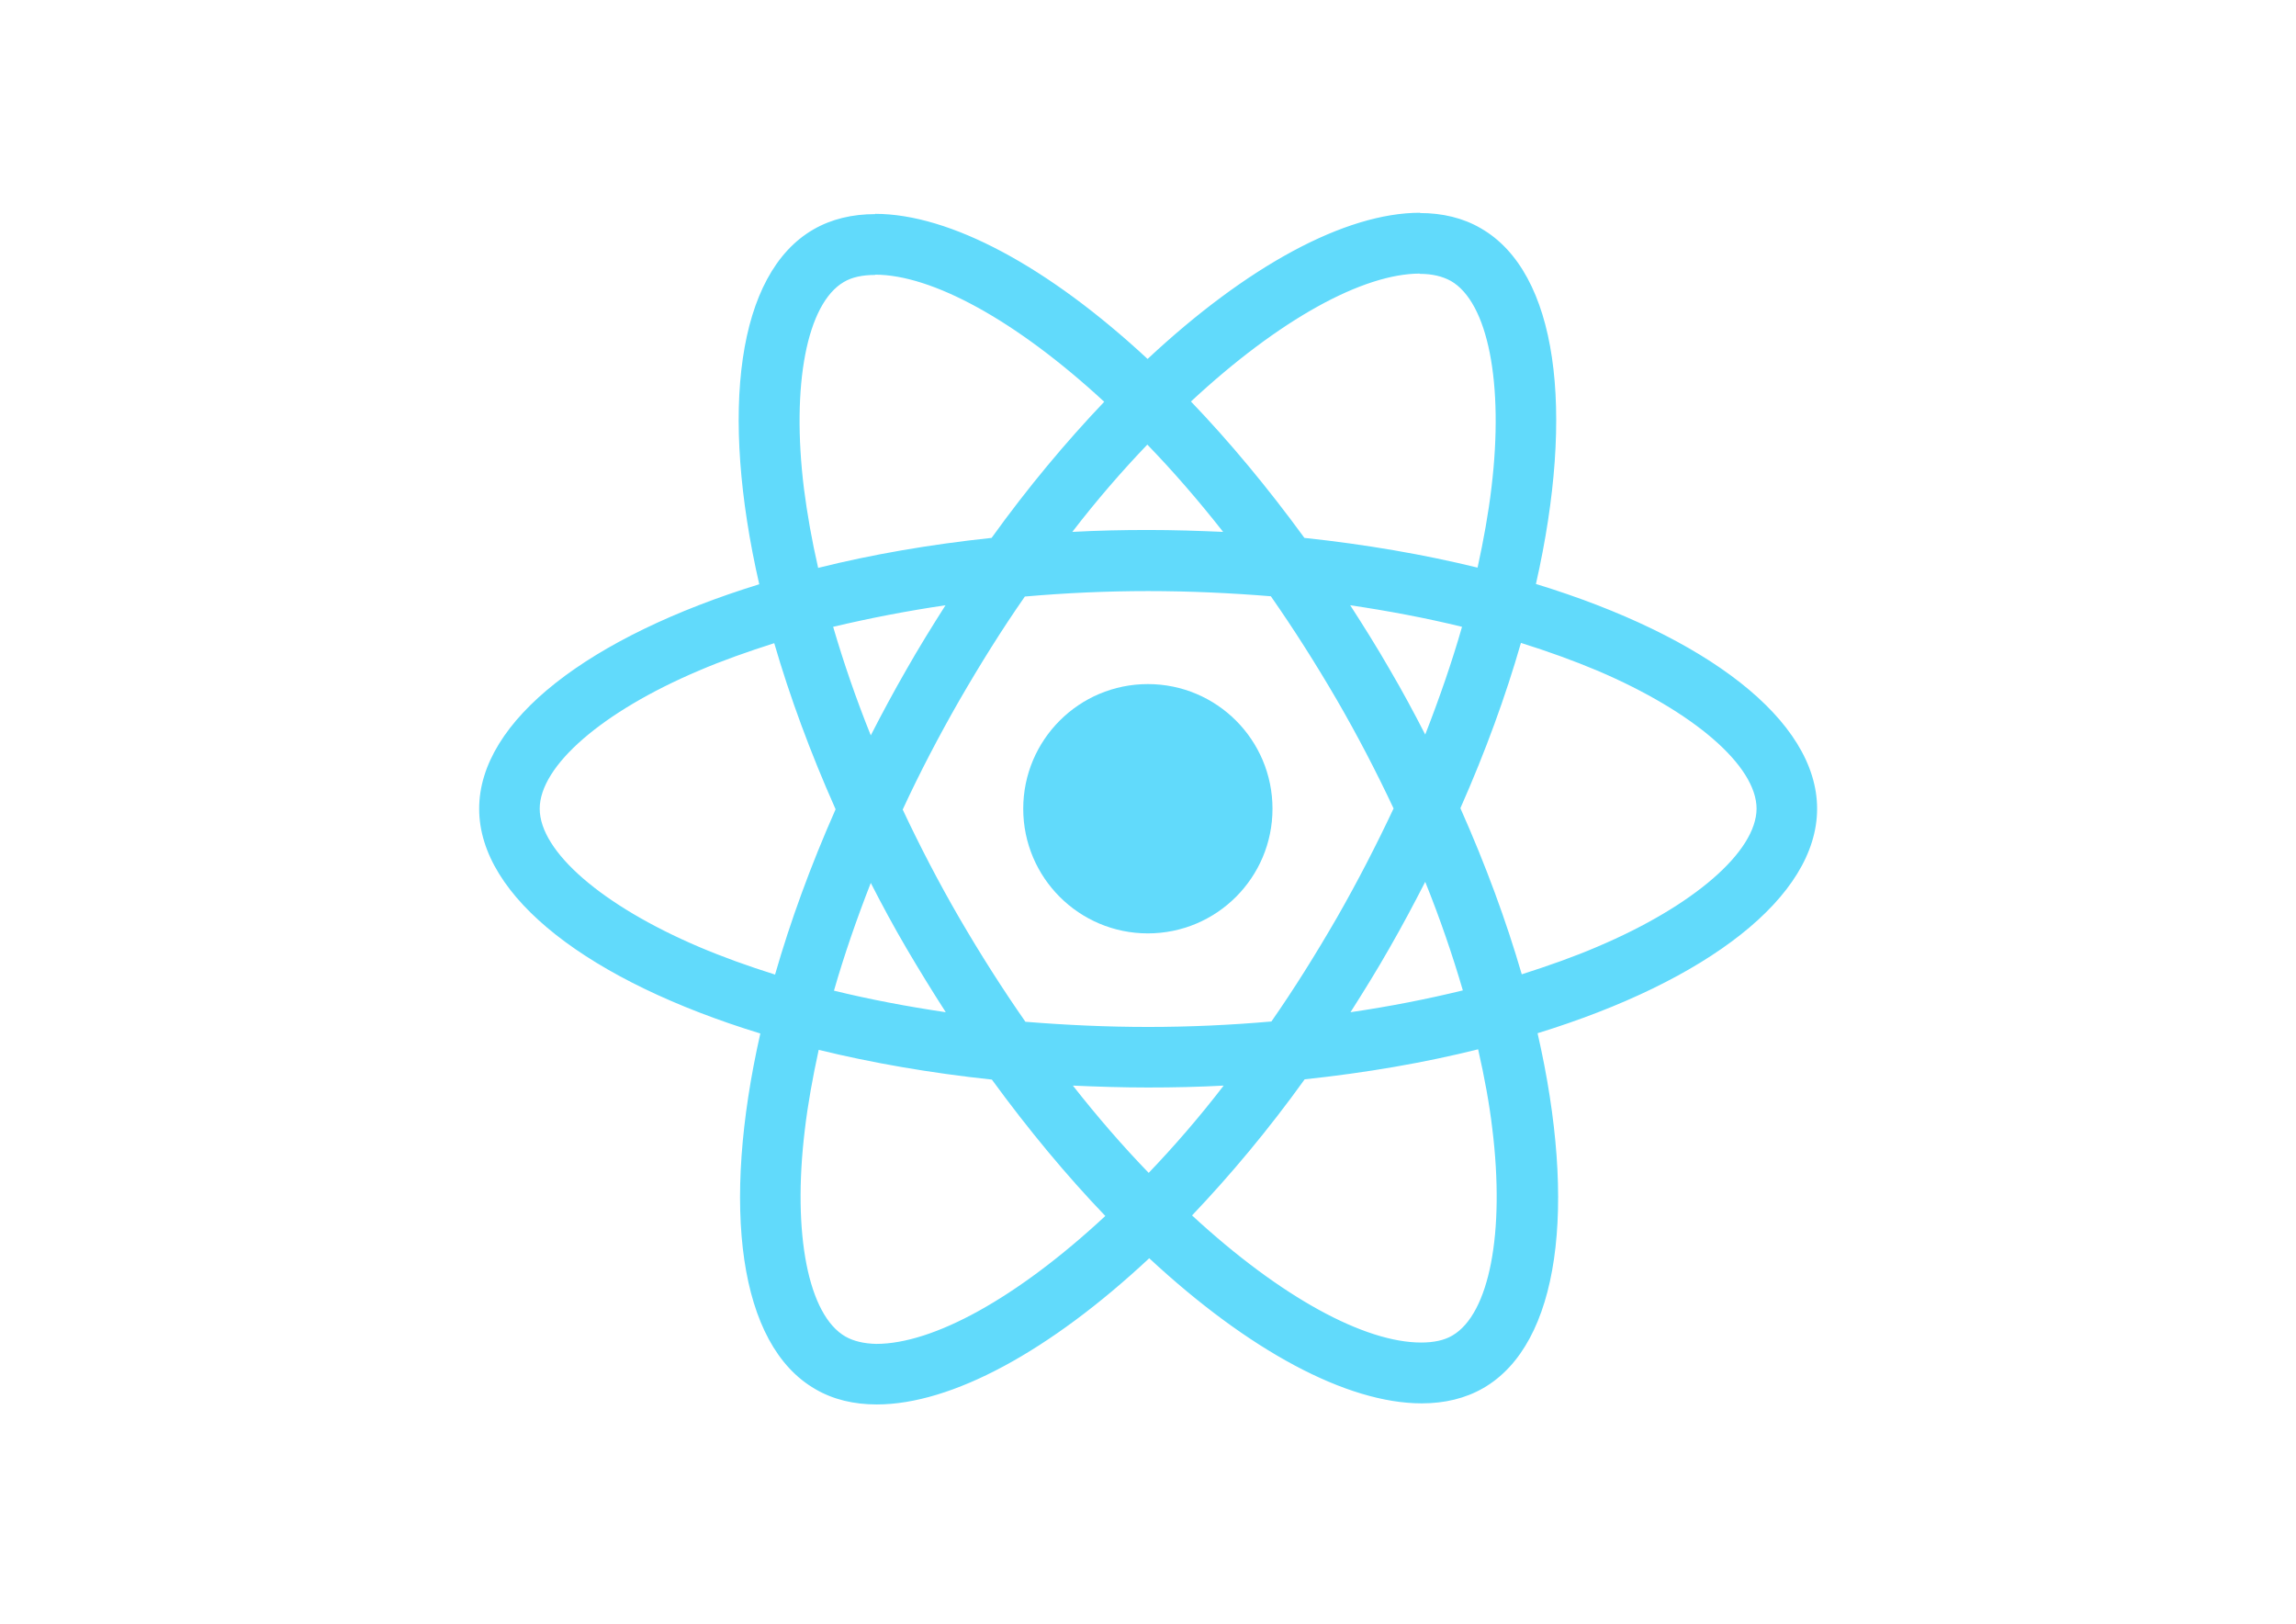
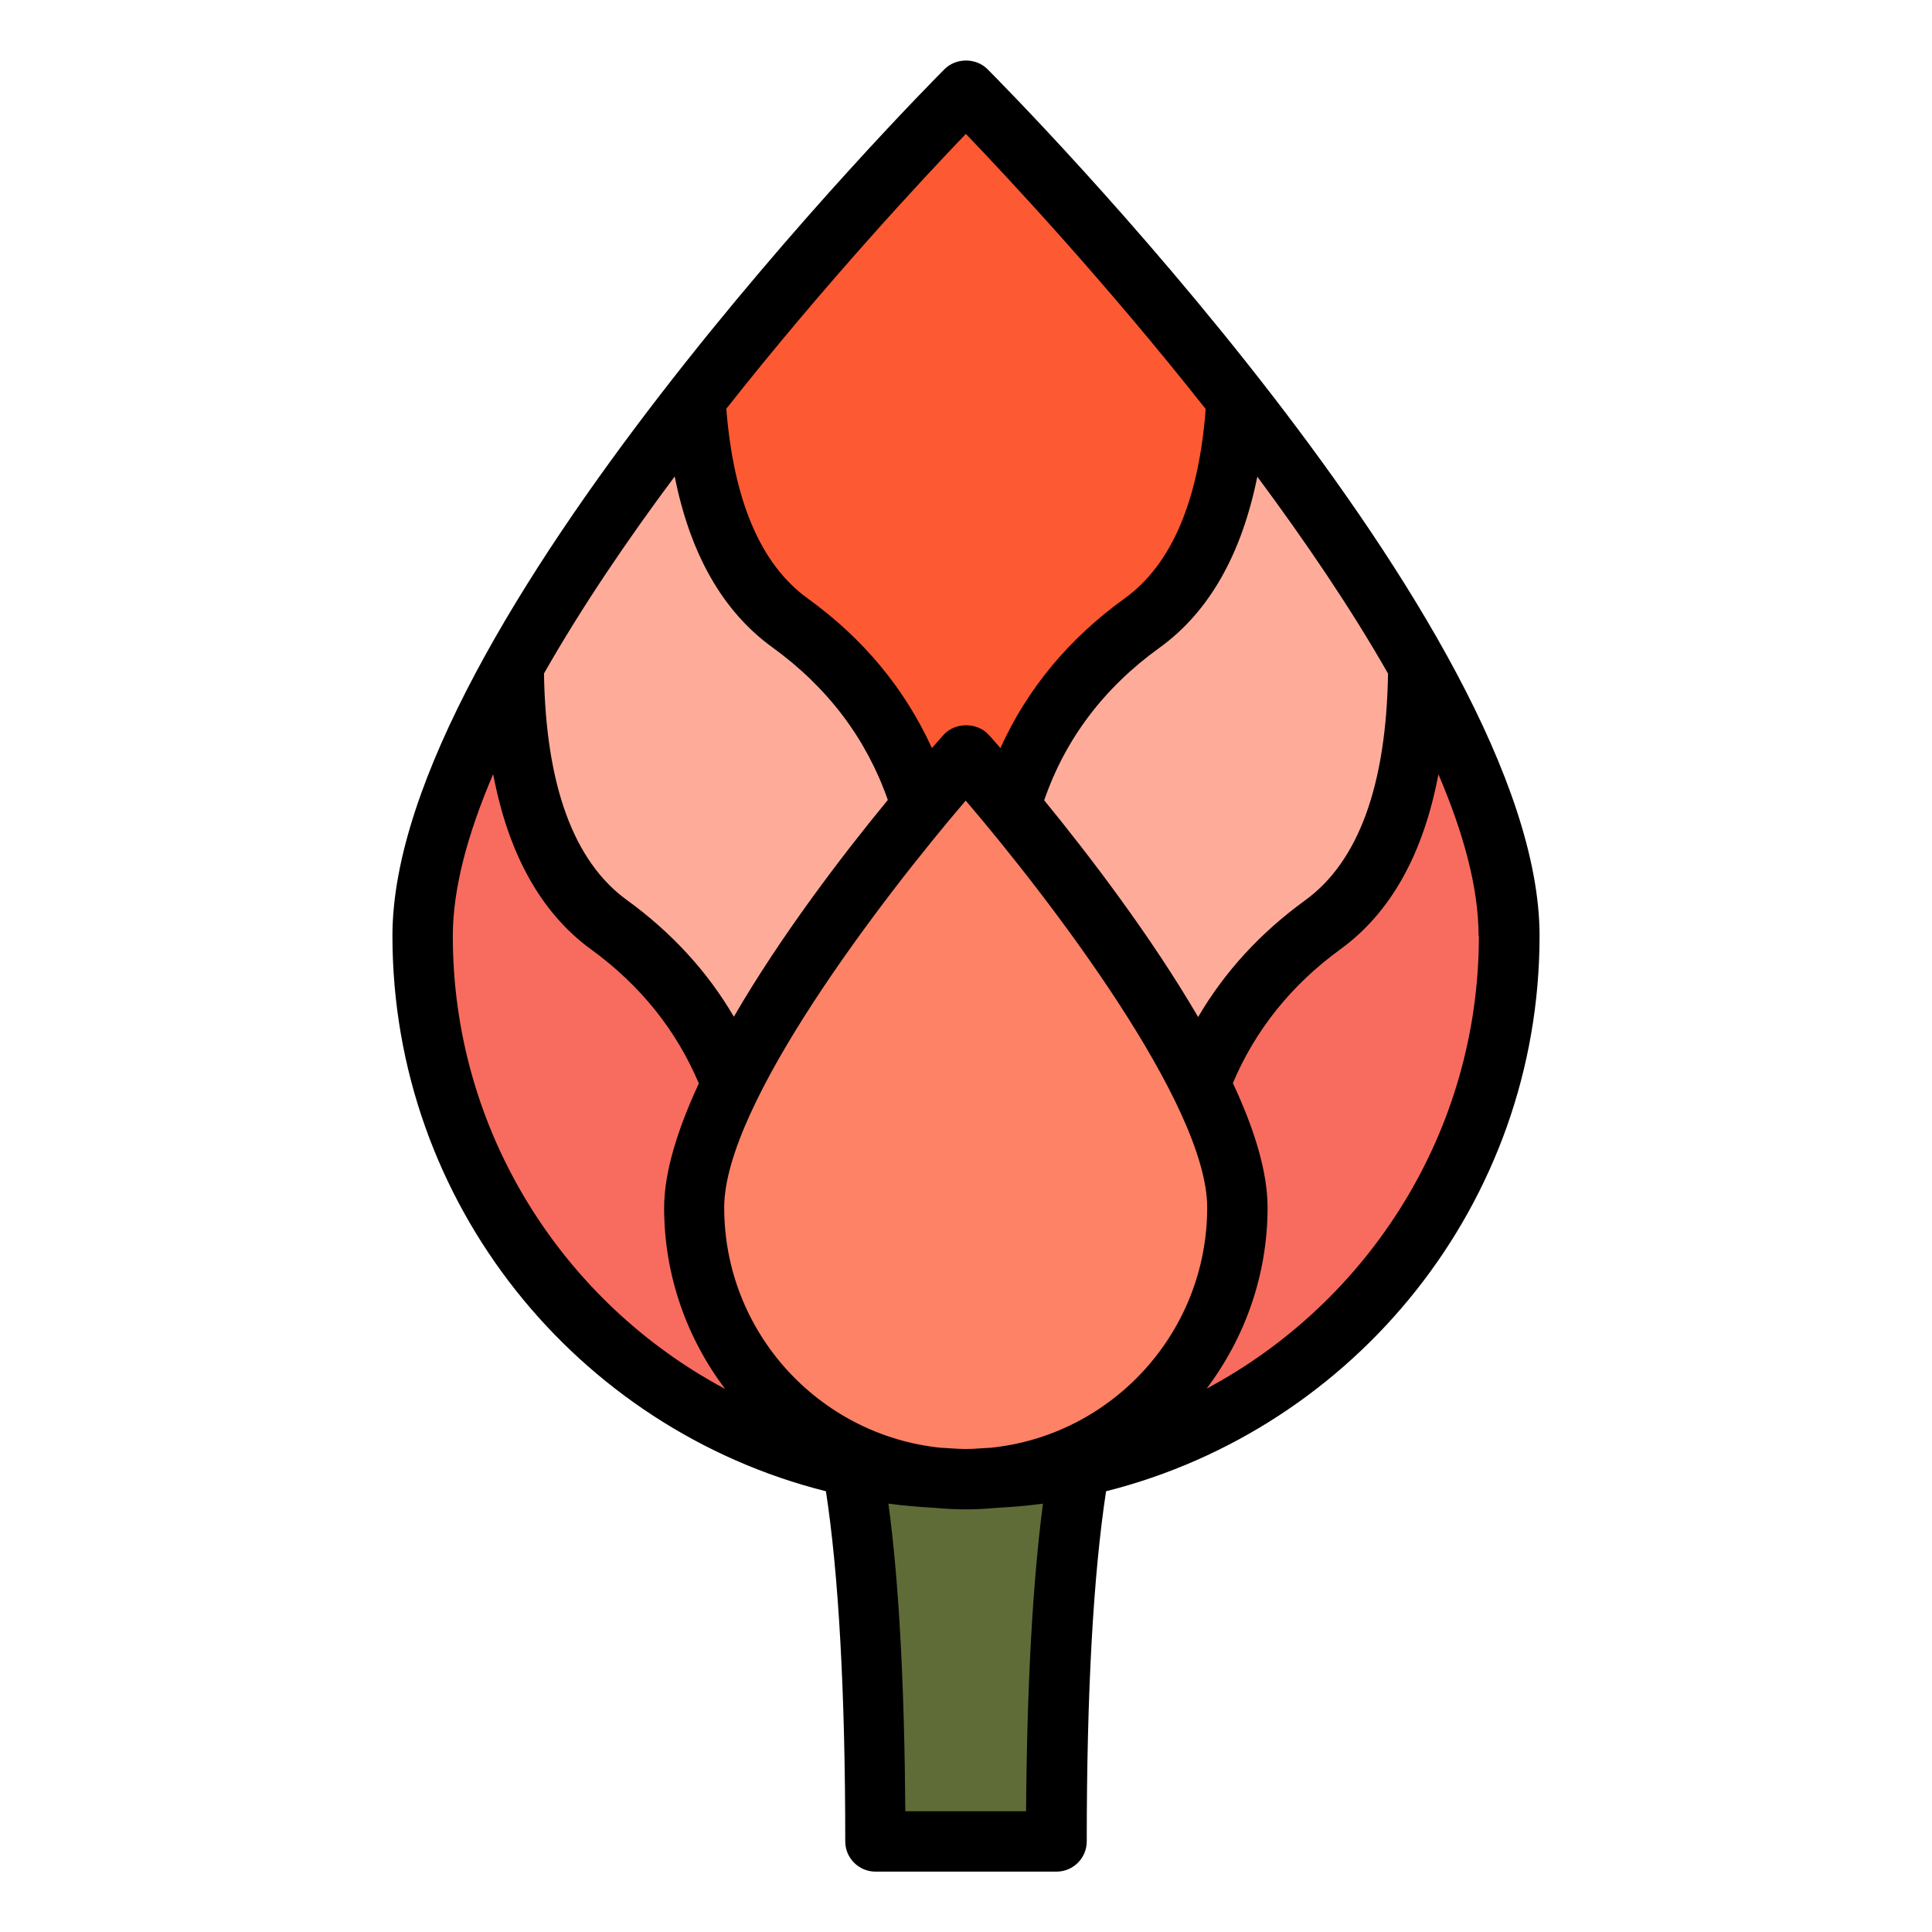
- <svg xmlns="http://www.w3.org/2000/svg" viewBox="0 0 841.9 595.3">
-   <g fill="#61DAFB">
-     <path d="M666.3 296.5c0-32.5-40.7-63.3-103.1-82.4 14.4-63.6 8-114.2-20.2-130.4-6.5-3.8-14.1-5.6-22.4-5.6v22.3c4.6 0 8.3.9 11.4 2.6 13.6 7.8 19.5 37.5 14.9 75.7-1.1 9.4-2.9 19.3-5.1 29.4-19.6-4.8-41-8.5-63.5-10.9-13.5-18.5-27.5-35.3-41.6-50 32.6-30.3 63.2-46.9 84-46.9V78c-27.5 0-63.5 19.6-99.9 53.6-36.4-33.8-72.4-53.2-99.9-53.2v22.3c20.7 0 51.4 16.5 84 46.6-14 14.7-28 31.4-41.3 49.9-22.6 2.4-44 6.1-63.6 11-2.3-10-4-19.7-5.2-29-4.7-38.2 1.1-67.9 14.6-75.8 3-1.8 6.9-2.6 11.5-2.6V78.5c-8.4 0-16 1.8-22.6 5.6-28.1 16.2-34.4 66.7-19.9 130.1-62.2 19.2-102.7 49.9-102.7 82.3 0 32.5 40.7 63.3 103.1 82.4-14.4 63.6-8 114.2 20.2 130.4 6.5 3.8 14.1 5.6 22.5 5.6 27.5 0 63.5-19.6 99.9-53.6 36.4 33.8 72.4 53.2 99.9 53.2 8.4 0 16-1.8 22.6-5.6 28.1-16.2 34.4-66.7 19.9-130.1 62-19.1 102.5-49.9 102.5-82.3zm-130.2-66.7c-3.7 12.9-8.3 26.2-13.5 39.5-4.1-8-8.4-16-13.1-24-4.6-8-9.5-15.8-14.4-23.4 14.2 2.1 27.9 4.7 41 7.9zm-45.8 106.5c-7.8 13.5-15.8 26.3-24.1 38.2-14.9 1.3-30 2-45.2 2-15.1 0-30.2-.7-45-1.9-8.3-11.9-16.4-24.6-24.2-38-7.6-13.1-14.5-26.4-20.8-39.8 6.2-13.4 13.2-26.8 20.7-39.9 7.8-13.5 15.8-26.3 24.1-38.2 14.9-1.3 30-2 45.2-2 15.1 0 30.2.7 45 1.9 8.3 11.9 16.4 24.6 24.2 38 7.6 13.1 14.5 26.4 20.8 39.8-6.3 13.4-13.2 26.8-20.7 39.9zm32.3-13c5.4 13.4 10 26.8 13.8 39.8-13.1 3.2-26.9 5.9-41.2 8 4.9-7.7 9.8-15.6 14.4-23.7 4.6-8 8.9-16.1 13-24.1zM421.2 430c-9.3-9.6-18.6-20.3-27.8-32 9 .4 18.2.7 27.5.7 9.4 0 18.7-.2 27.8-.7-9 11.7-18.3 22.4-27.5 32zm-74.4-58.9c-14.2-2.1-27.9-4.7-41-7.9 3.7-12.9 8.3-26.2 13.5-39.5 4.1 8 8.4 16 13.1 24 4.7 8 9.5 15.8 14.4 23.4zM420.7 163c9.3 9.6 18.6 20.3 27.8 32-9-.4-18.2-.7-27.5-.7-9.4 0-18.7.2-27.8.7 9-11.7 18.3-22.4 27.5-32zm-74 58.9c-4.9 7.7-9.8 15.6-14.4 23.7-4.6 8-8.9 16-13 24-5.4-13.4-10-26.8-13.8-39.8 13.1-3.1 26.9-5.8 41.2-7.9zm-90.5 125.2c-35.4-15.1-58.3-34.9-58.3-50.6 0-15.7 22.9-35.6 58.3-50.6 8.6-3.7 18-7 27.7-10.1 5.7 19.6 13.2 40 22.5 60.9-9.2 20.8-16.6 41.1-22.2 60.6-9.9-3.1-19.3-6.5-28-10.2zM310 490c-13.6-7.8-19.5-37.5-14.9-75.7 1.1-9.4 2.9-19.3 5.1-29.4 19.6 4.8 41 8.5 63.5 10.9 13.5 18.5 27.5 35.3 41.6 50-32.6 30.3-63.2 46.9-84 46.9-4.5-.1-8.3-1-11.3-2.7zm237.2-76.2c4.7 38.2-1.1 67.9-14.6 75.8-3 1.8-6.9 2.6-11.5 2.6-20.7 0-51.4-16.5-84-46.6 14-14.7 28-31.4 41.3-49.9 22.6-2.4 44-6.1 63.6-11 2.3 10.1 4.1 19.8 5.2 29.1zm38.5-66.7c-8.6 3.7-18 7-27.7 10.1-5.7-19.6-13.2-40-22.5-60.9 9.2-20.8 16.6-41.1 22.2-60.6 9.9 3.1 19.3 6.5 28.1 10.2 35.4 15.1 58.3 34.9 58.3 50.6-.1 15.7-23 35.6-58.4 50.6zM320.8 78.4z" />
-     <circle cx="420.9" cy="296.5" r="45.7" />
-     <path d="M520.5 78.1z" />
-   </g>
+ <svg xmlns="http://www.w3.org/2000/svg" data-name="Layer 1" id="Layer_1" viewBox="0 0 64 64">
+   <defs>
+     <style>
+       .cls-1 {
+         fill: #f76c5e;
+       }
+ 
+       .cls-2 {
+         fill: #fd8266;
+       }
+ 
+       .cls-3 {
+         fill: #fd5933;
+       }
+ 
+       .cls-4 {
+         fill: #feac99;
+       }
+ 
+       .cls-5 {
+         fill: #606c38;
+       }
+     </style>
+   </defs>
+   <path class="cls-4" d="M50,31c0,9.94-8.06,18-18,18S14,40.94,14,31,32,3,32,3c0,0,18,18.06,18,28Z" />
+   <path class="cls-1" d="M31.54,48.99c-9.73-.24-17.54-8.2-17.54-17.99,0-2.57,1.21-5.69,3-8.9h0c.02,3.36,.73,6.77,3.16,8.53,2.21,1.6,3.43,3.51,4.09,5.25-.76,1.52-1.25,2.96-1.25,4.12,0,4.81,3.78,8.75,8.54,8.99Z" />
+   <path class="cls-1" d="M32.46,48.99c9.73-.24,17.54-8.2,17.54-17.99,0-2.57-1.21-5.69-3-8.9h0c-.02,3.36-.73,6.77-3.16,8.53-2.21,1.6-3.43,3.51-4.09,5.25,.76,1.52,1.25,2.96,1.25,4.12,0,4.81-3.78,8.75-8.54,8.99Z" />
+   <path class="cls-3" d="M30.53,26.72c.88-1.06,1.47-1.72,1.47-1.72,0,0,.59,.66,1.47,1.72,.57-1.95,1.79-4.23,4.37-6.09,2.15-1.56,2.96-4.42,3.13-7.4-4.49-5.73-8.97-10.23-8.97-10.23,0,0-4.48,4.5-8.97,10.23,.17,2.98,.98,5.84,3.13,7.4,2.58,1.86,3.8,4.14,4.37,6.09Z" />
+   <path class="cls-5" d="M35.75,48.6c-1.21,.26-2.46,.4-3.75,.4s-2.54-.14-3.75-.4c.41,2.33,.75,6.15,.75,12.4h6c0-6.25,.34-10.07,.75-12.4Z" />
+   <path class="cls-2" d="M41,40c0,4.97-4.03,9-9,9s-9-4.03-9-9,9-15,9-15c0,0,9,10.03,9,15Z" />
+   <path d="M27.36,49.4c.42,2.75,.64,6.64,.64,11.6,0,.55,.45,1,1,1h6c.55,0,1-.45,1-1,0-4.96,.22-8.85,.64-11.6,8.24-2.08,14.36-9.53,14.36-18.4,0-10.24-17.54-27.96-18.29-28.71-.38-.38-1.04-.38-1.42,0-.75,.75-18.29,18.47-18.29,28.71,0,8.87,6.12,16.33,14.36,18.4Zm6.64,10.6h-4.01c-.03-4.19-.21-7.6-.56-10.19,.51,.07,1.02,.11,1.54,.14,.34,.03,.68,.05,1.02,.05s.69-.02,1.02-.05c.52-.03,1.03-.07,1.54-.14-.34,2.59-.53,6-.56,10.19Zm-1.19-12.04c-.27,.01-.54,.04-.82,.04s-.54-.03-.82-.04c-4.03-.41-7.18-3.82-7.18-7.96,0-3.42,5.23-10.24,8-13.48,2.77,3.24,8,10.06,8,13.48,0,4.14-3.15,7.55-7.18,7.96Zm16.18-16.96c0,6.49-3.66,12.14-9.02,15,1.26-1.67,2.02-3.75,2.02-6,0-1.2-.45-2.63-1.15-4.12,.74-1.75,1.93-3.25,3.57-4.44,1.66-1.21,2.74-3.15,3.24-5.79,.83,1.94,1.33,3.76,1.33,5.35Zm-3.01-8.68c-.06,3.7-.98,6.22-2.74,7.5-1.49,1.08-2.68,2.38-3.55,3.87-1.57-2.69-3.62-5.37-5.1-7.18,.7-2.03,1.98-3.73,3.83-5.06,1.64-1.19,2.71-3.09,3.23-5.66,1.58,2.13,3.1,4.36,4.34,6.54ZM32,4.44c1.4,1.46,4.65,4.94,7.94,9.11-.23,3.03-1.13,5.15-2.68,6.27-1.86,1.34-3.23,3-4.12,4.96-.17-.19-.31-.36-.39-.44-.38-.42-1.11-.42-1.49,0-.08,.09-.22,.25-.39,.44-.89-1.95-2.26-3.62-4.12-4.96-1.56-1.13-2.45-3.25-2.69-6.28,3.29-4.17,6.54-7.65,7.94-9.11Zm-9.65,11.34c.51,2.57,1.59,4.47,3.23,5.66,1.84,1.33,3.12,3.03,3.83,5.06-1.49,1.81-3.54,4.49-5.1,7.18-.87-1.49-2.06-2.79-3.55-3.87-1.76-1.28-2.68-3.8-2.74-7.5,1.24-2.18,2.75-4.41,4.34-6.54Zm-6.01,9.88c.5,2.63,1.58,4.58,3.24,5.79,1.64,1.19,2.83,2.69,3.57,4.44-.69,1.49-1.15,2.92-1.15,4.12,0,2.25,.76,4.33,2.02,6-5.36-2.86-9.02-8.51-9.02-15,0-1.59,.5-3.41,1.33-5.35Z" />
</svg>
